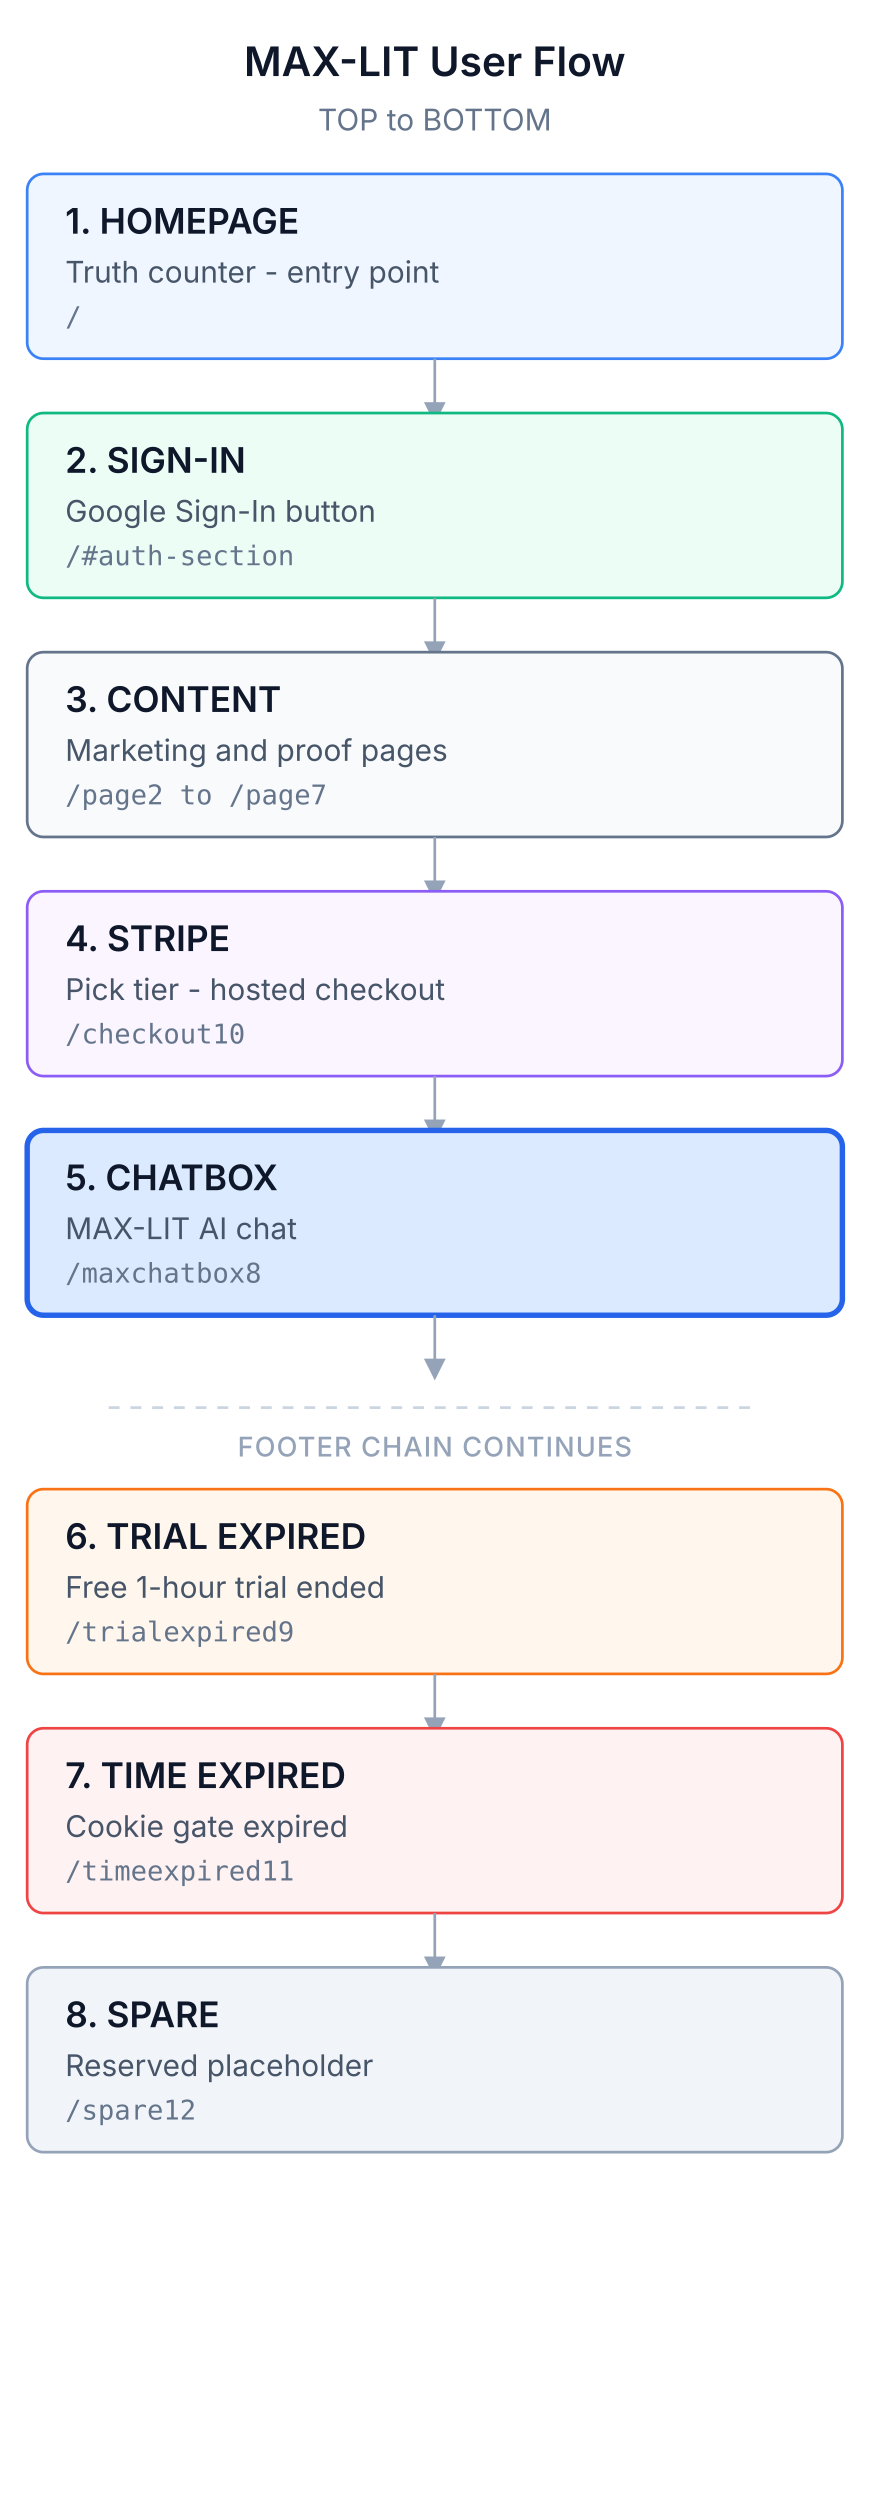
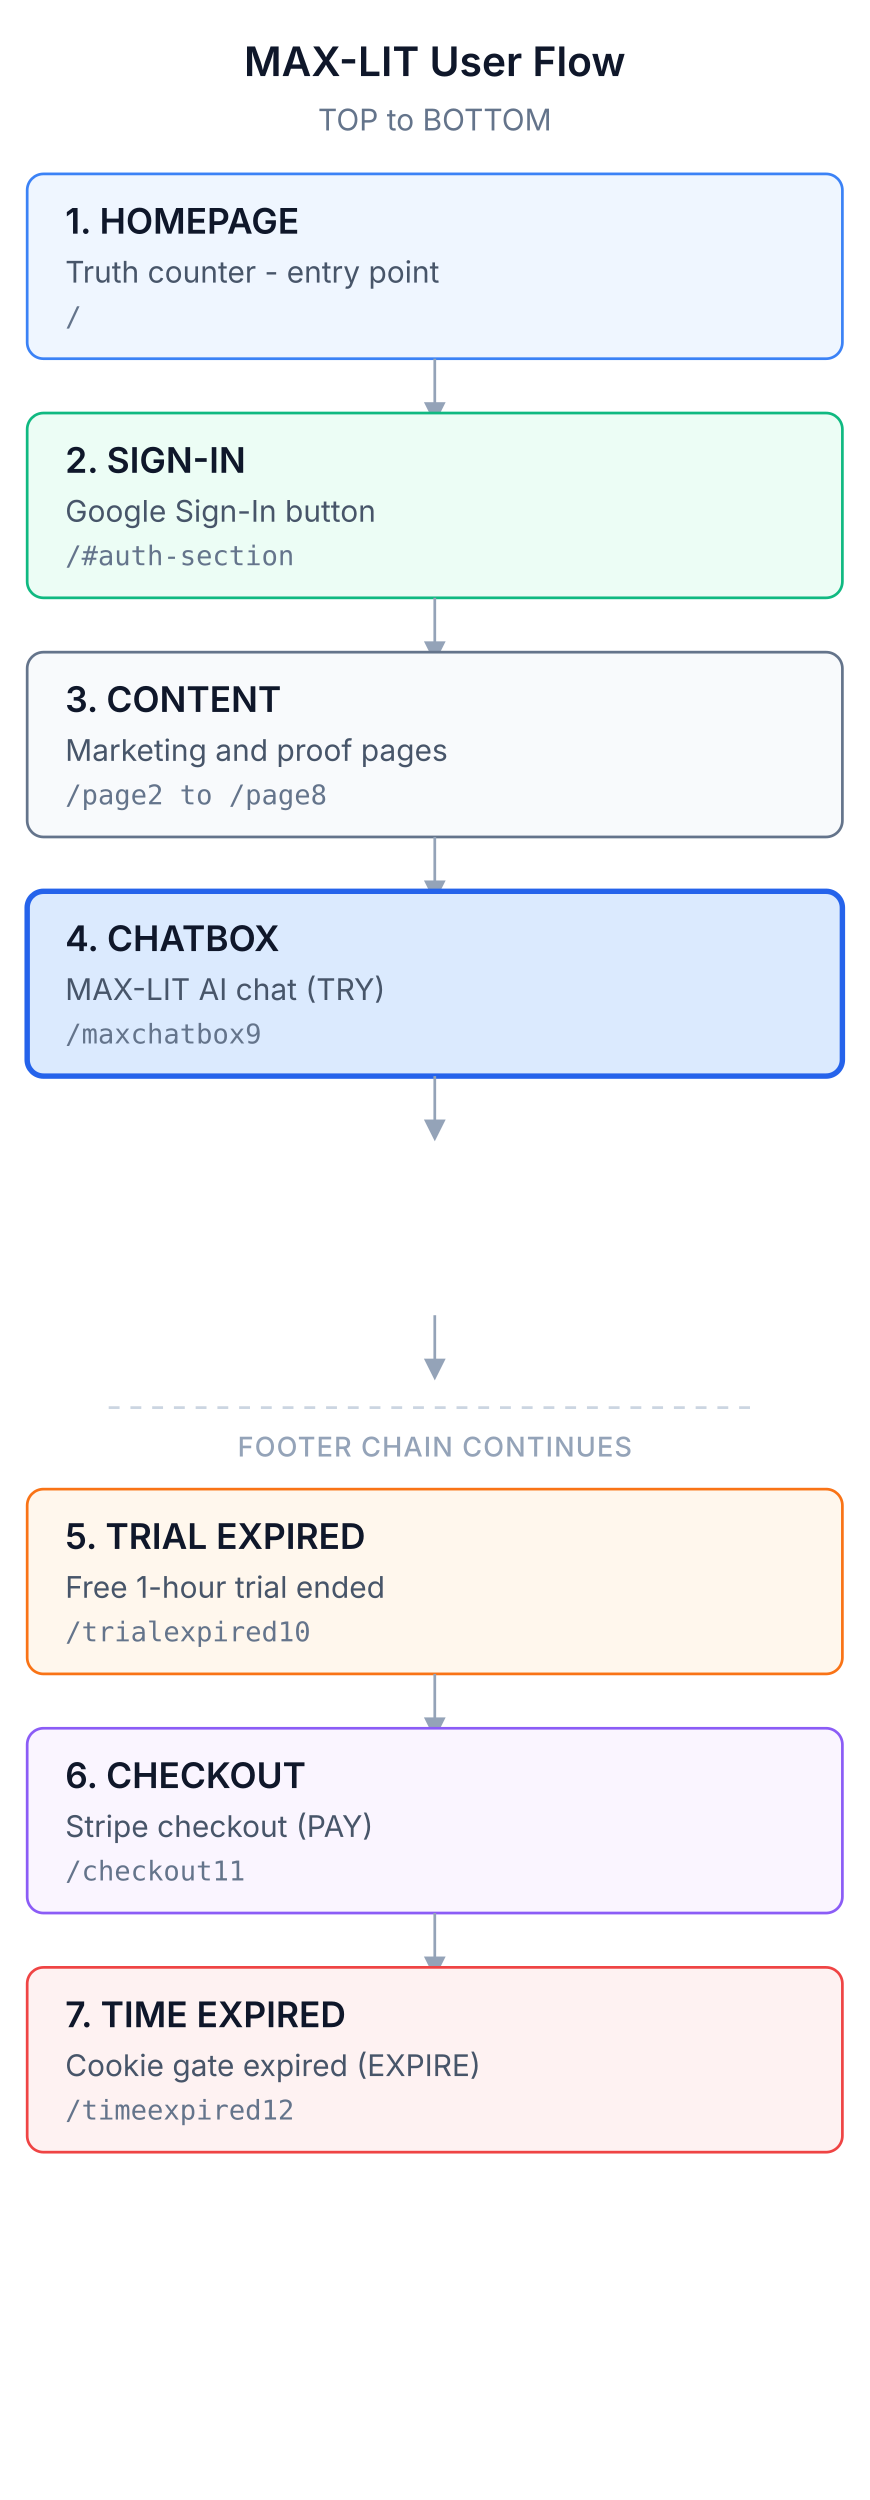
<svg xmlns="http://www.w3.org/2000/svg" viewBox="0 0 320 920" width="320" height="920" role="img" aria-label="MAX-LIT user flow top to bottom">
  <defs>
    <marker id="arrow" markerWidth="8" markerHeight="8" refX="4" refY="4" orient="auto">
      <path d="M0,0 L8,4 L0,8 Z" fill="#94a3b8" />
    </marker>
    <style>
      .title { font: 600 13px ui-sans-serif, system-ui, -apple-system, sans-serif; fill: #0f172a; }
      .detail { font: 400 11px ui-sans-serif, system-ui, -apple-system, sans-serif; fill: #475569; }
      .route  { font: 400 10px ui-monospace, SFMono-Regular, Menlo, monospace; fill: #64748b; }
      .label  { font: 500 10px ui-sans-serif, system-ui, -apple-system, sans-serif; fill: #94a3b8; letter-spacing: 0.04em; }
      .heading { font: 600 15px ui-sans-serif, system-ui, -apple-system, sans-serif; fill: #0f172a; }
      .sub     { font: 400 11px ui-sans-serif, system-ui, -apple-system, sans-serif; fill: #64748b; }
    </style>
  </defs>
  <text x="160" y="28" text-anchor="middle" class="heading">MAX-LIT User Flow</text>
  <text x="160" y="48" text-anchor="middle" class="sub">TOP to BOTTOM</text>
  <rect x="10" y="64" width="300" height="68" rx="6" fill="#eff6ff" stroke="#3b82f6" stroke-width="1" />
  <text x="24" y="86" class="title">1. HOMEPAGE</text>
  <text x="24" y="104" class="detail">Truth counter - entry point</text>
  <text x="24" y="120" class="route">/</text>
  <line x1="160" y1="132" x2="160" y2="152" stroke="#94a3b8" stroke-width="1" marker-end="url(#arrow)" />
  <rect x="10" y="152" width="300" height="68" rx="6" fill="#ecfdf5" stroke="#10b981" stroke-width="1" />
  <text x="24" y="174" class="title">2. SIGN-IN</text>
  <text x="24" y="192" class="detail">Google Sign-In button</text>
  <text x="24" y="208" class="route">/#auth-section</text>
  <line x1="160" y1="220" x2="160" y2="240" stroke="#94a3b8" stroke-width="1" marker-end="url(#arrow)" />
  <rect x="10" y="240" width="300" height="68" rx="6" fill="#f8fafc" stroke="#64748b" stroke-width="1" />
  <text x="24" y="262" class="title">3. CONTENT</text>
  <text x="24" y="280" class="detail">Marketing and proof pages</text>
-   <text x="24" y="296" class="route">/page2 to /page7</text>
+   <text x="24" y="296" class="route">/page2 to /page8</text>
  <line x1="160" y1="308" x2="160" y2="328" stroke="#94a3b8" stroke-width="1" marker-end="url(#arrow)" />
-   <rect x="10" y="328" width="300" height="68" rx="6" fill="#faf5ff" stroke="#8b5cf6" stroke-width="1" />
-   <text x="24" y="350" class="title">4. STRIPE</text>
-   <text x="24" y="368" class="detail">Pick tier - hosted checkout</text>
-   <text x="24" y="384" class="route">/checkout10</text>
+   <rect x="10" y="328" width="300" height="68" rx="6" fill="#dbeafe" stroke="#2563eb" stroke-width="2" />
+   <text x="24" y="350" class="title">4. CHATBOX</text>
+   <text x="24" y="368" class="detail">MAX-LIT AI chat (TRY)</text>
+   <text x="24" y="384" class="route">/maxchatbox9</text>
  <line x1="160" y1="396" x2="160" y2="416" stroke="#94a3b8" stroke-width="1" marker-end="url(#arrow)" />
-   <rect x="10" y="416" width="300" height="68" rx="6" fill="#dbeafe" stroke="#2563eb" stroke-width="2" />
-   <text x="24" y="438" class="title">5. CHATBOX</text>
-   <text x="24" y="456" class="detail">MAX-LIT AI chat</text>
-   <text x="24" y="472" class="route">/maxchatbox8</text>
  <line x1="160" y1="484" x2="160" y2="504" stroke="#94a3b8" stroke-width="1" marker-end="url(#arrow)" />
  <line x1="40" y1="518" x2="280" y2="518" stroke="#cbd5e1" stroke-width="1" stroke-dasharray="4 4" />
  <text x="160" y="536" text-anchor="middle" class="label">FOOTER CHAIN CONTINUES</text>
  <rect x="10" y="548" width="300" height="68" rx="6" fill="#fff7ed" stroke="#f97316" stroke-width="1" />
-   <text x="24" y="570" class="title">6. TRIAL EXPIRED</text>
+   <text x="24" y="570" class="title">5. TRIAL EXPIRED</text>
  <text x="24" y="588" class="detail">Free 1-hour trial ended</text>
-   <text x="24" y="604" class="route">/trialexpired9</text>
+   <text x="24" y="604" class="route">/trialexpired10</text>
  <line x1="160" y1="616" x2="160" y2="636" stroke="#94a3b8" stroke-width="1" marker-end="url(#arrow)" />
-   <rect x="10" y="636" width="300" height="68" rx="6" fill="#fef2f2" stroke="#ef4444" stroke-width="1" />
-   <text x="24" y="658" class="title">7. TIME EXPIRED</text>
-   <text x="24" y="676" class="detail">Cookie gate expired</text>
-   <text x="24" y="692" class="route">/timeexpired11</text>
+   <rect x="10" y="636" width="300" height="68" rx="6" fill="#faf5ff" stroke="#8b5cf6" stroke-width="1" />
+   <text x="24" y="658" class="title">6. CHECKOUT</text>
+   <text x="24" y="676" class="detail">Stripe checkout (PAY)</text>
+   <text x="24" y="692" class="route">/checkout11</text>
  <line x1="160" y1="704" x2="160" y2="724" stroke="#94a3b8" stroke-width="1" marker-end="url(#arrow)" />
-   <rect x="10" y="724" width="300" height="68" rx="6" fill="#f1f5f9" stroke="#94a3b8" stroke-width="1" />
-   <text x="24" y="746" class="title">8. SPARE</text>
-   <text x="24" y="764" class="detail">Reserved placeholder</text>
-   <text x="24" y="780" class="route">/spare12</text>
+   <rect x="10" y="724" width="300" height="68" rx="6" fill="#fef2f2" stroke="#ef4444" stroke-width="1" />
+   <text x="24" y="746" class="title">7. TIME EXPIRED</text>
+   <text x="24" y="764" class="detail">Cookie gate expired (EXPIRE)</text>
+   <text x="24" y="780" class="route">/timeexpired12</text>
</svg>
